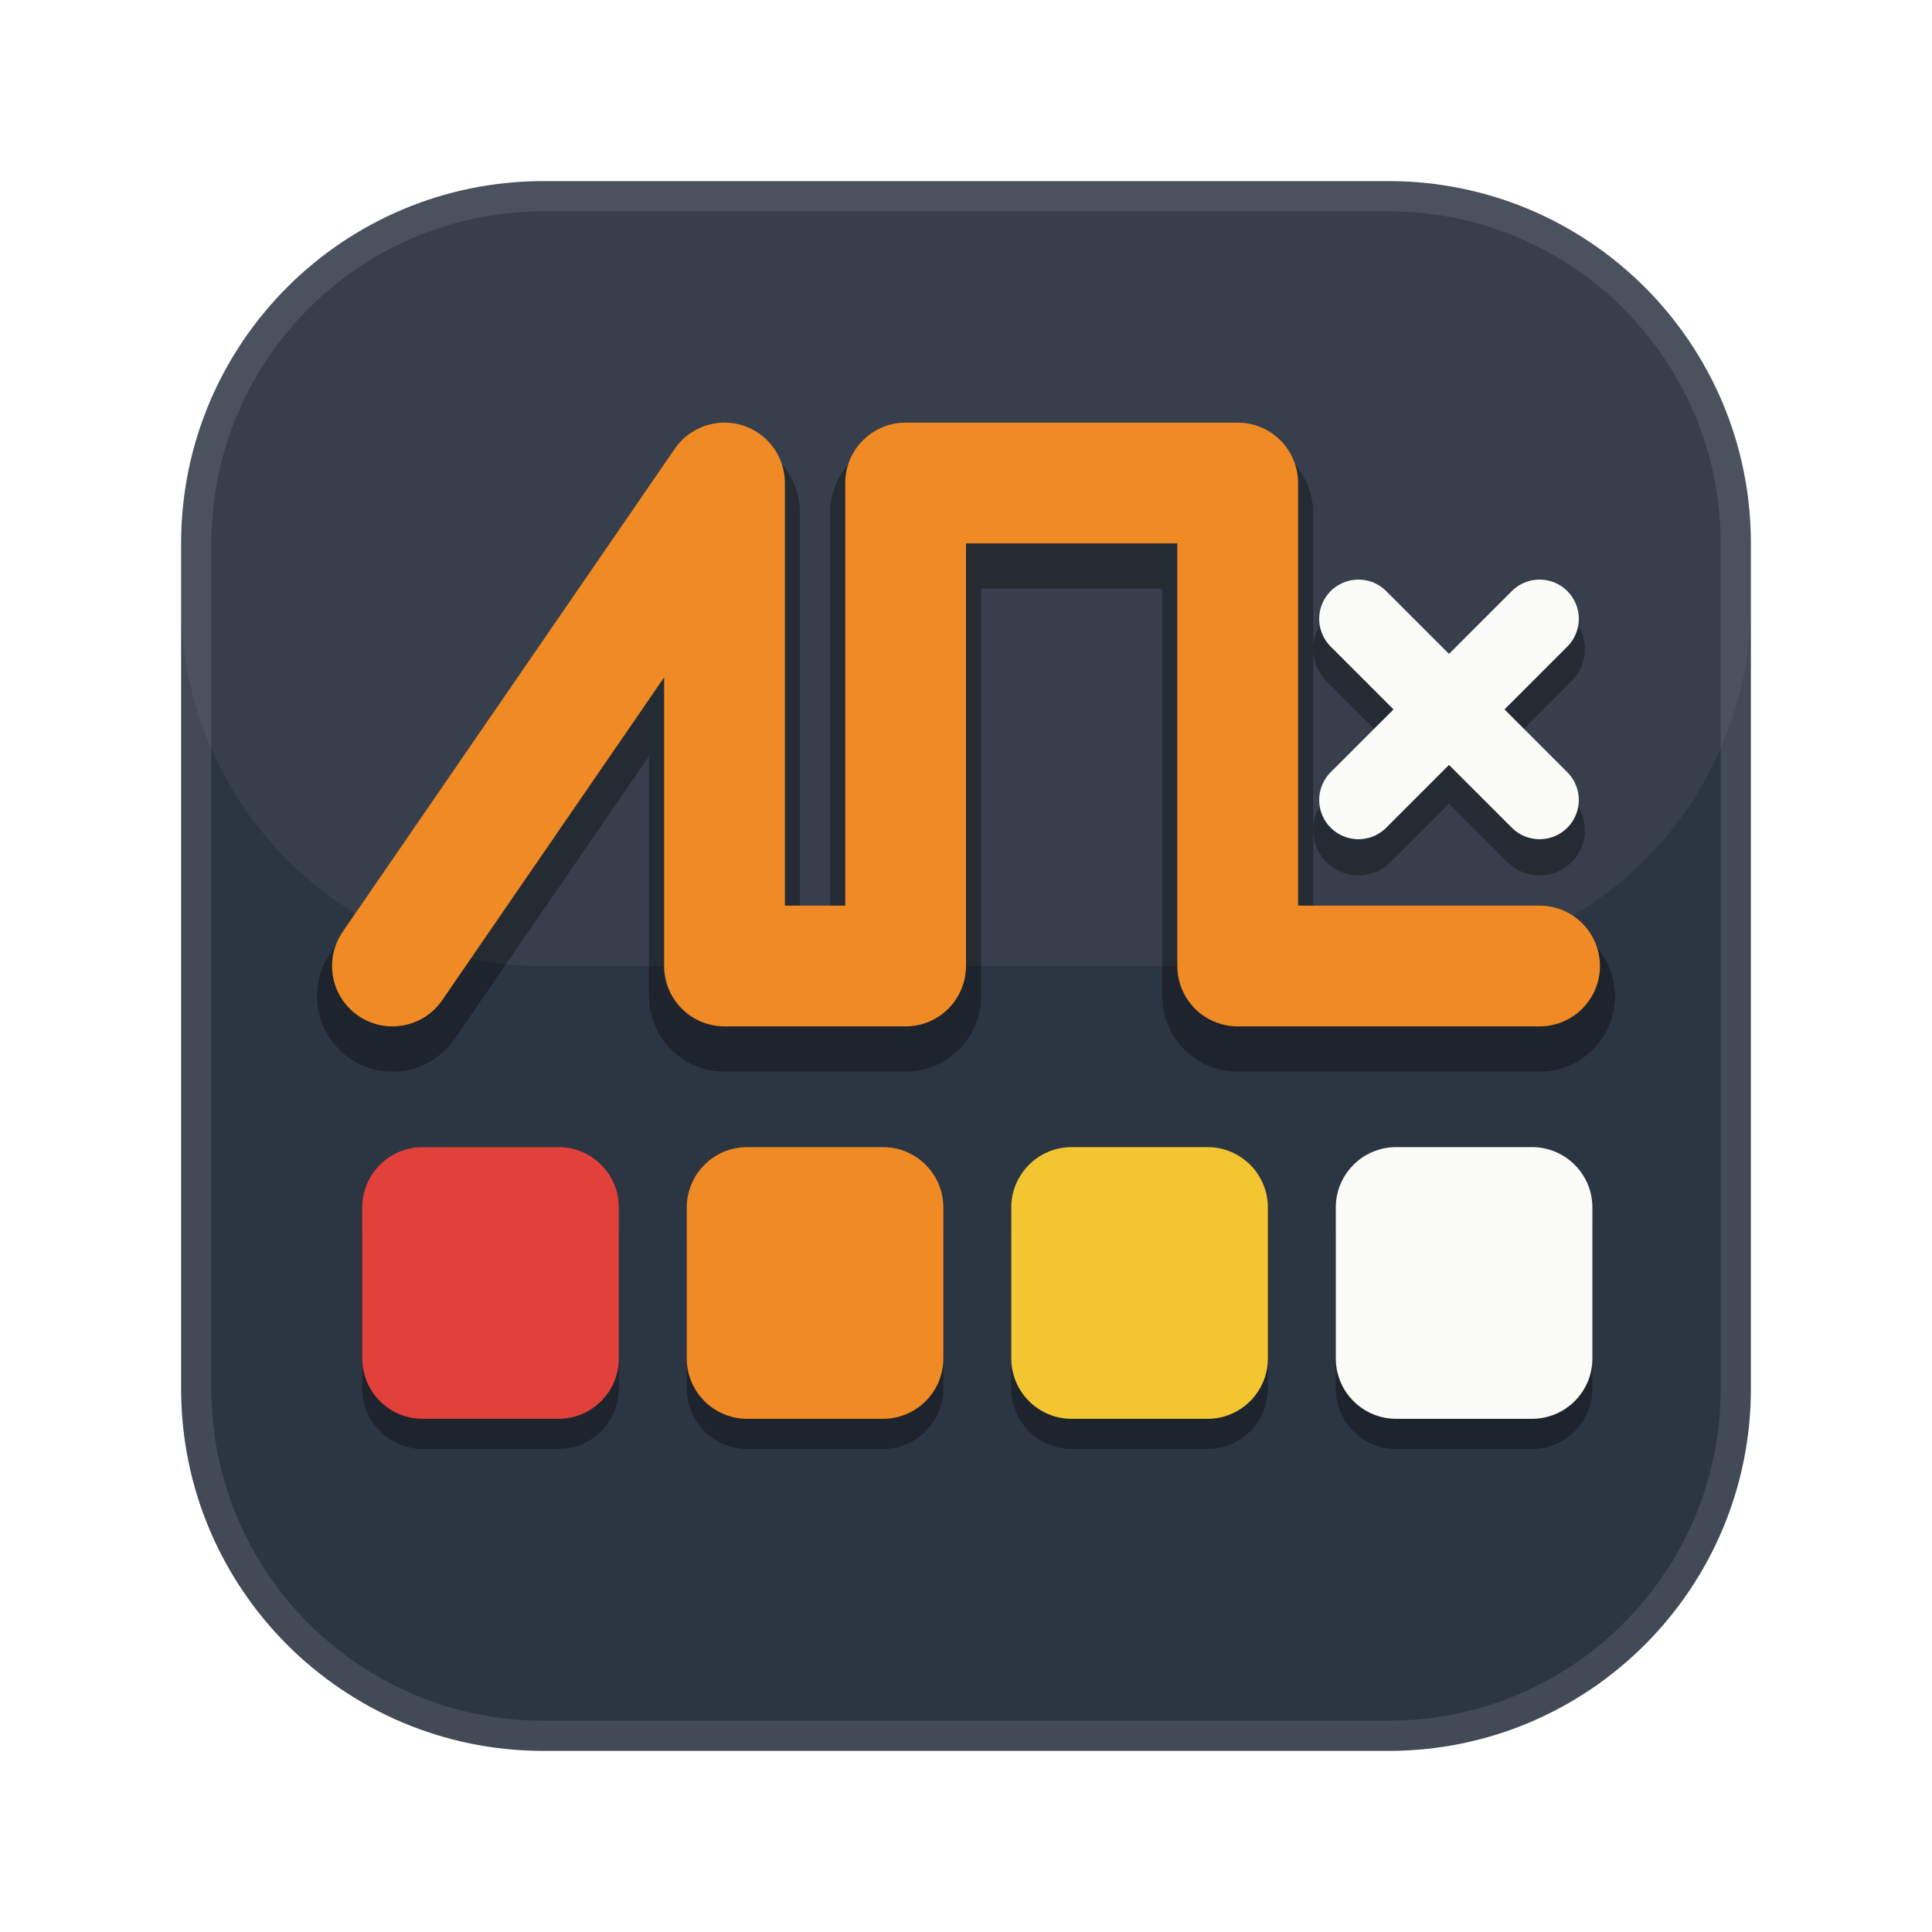
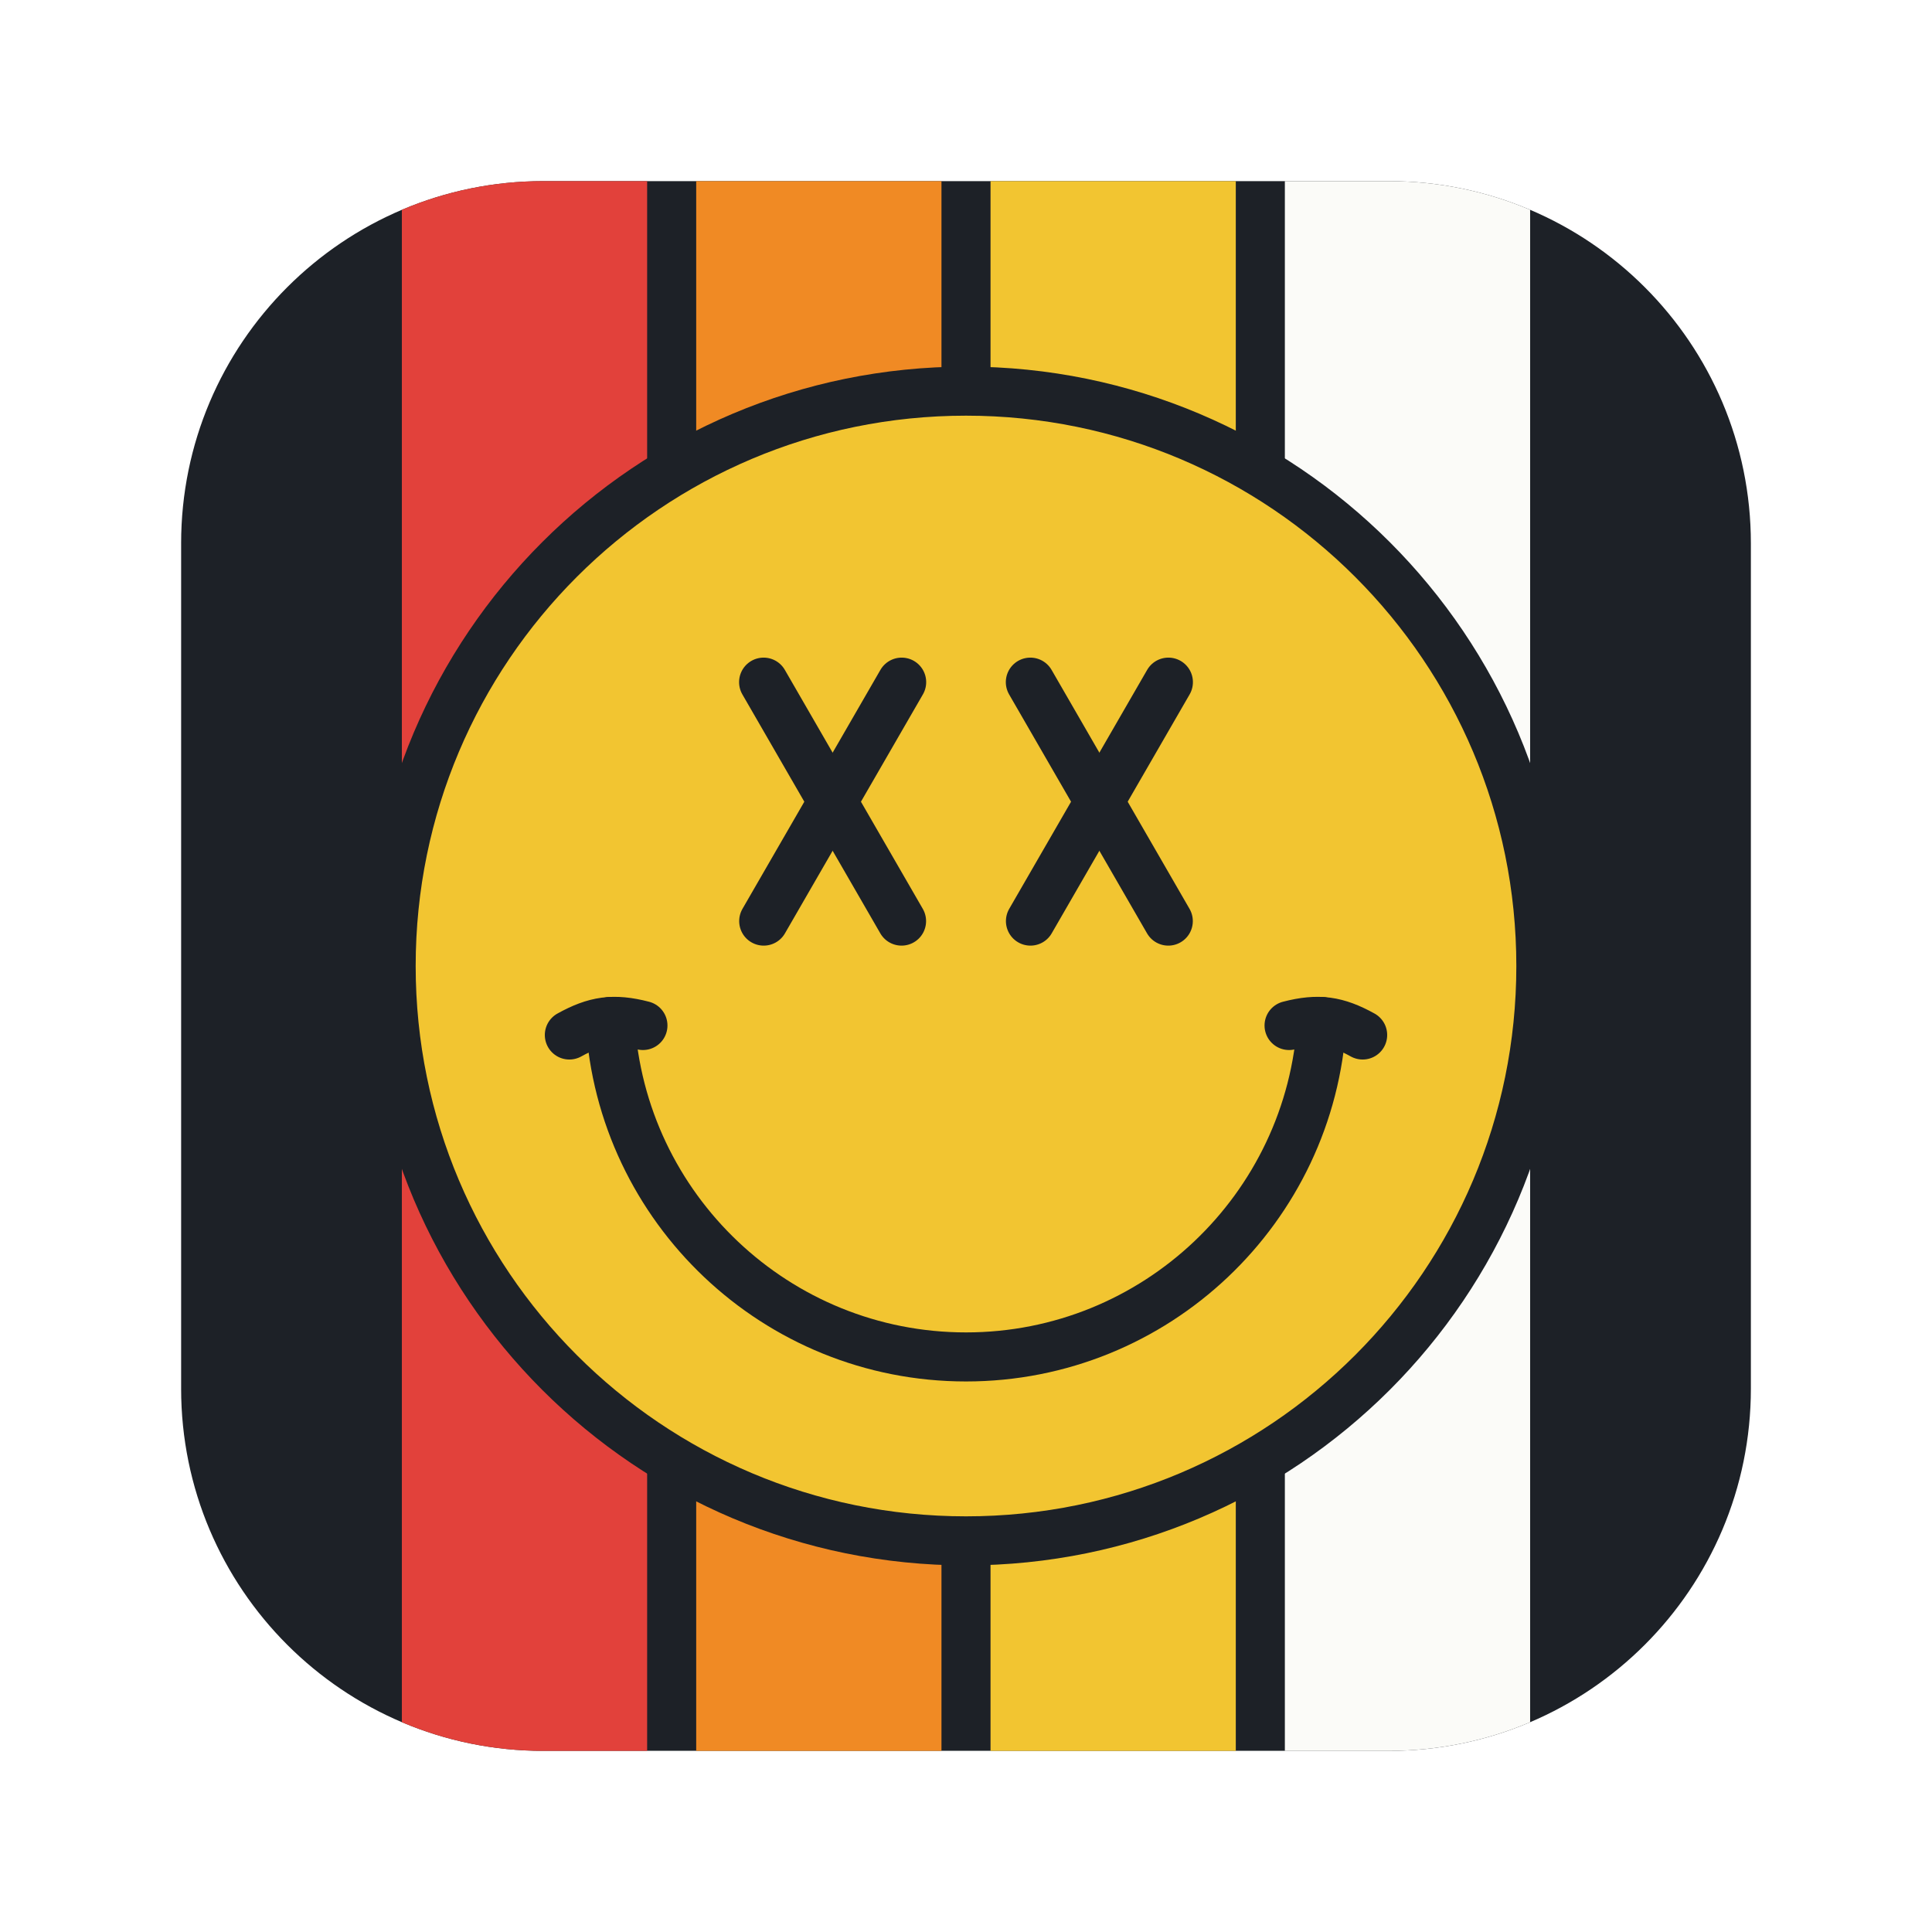
<svg xmlns="http://www.w3.org/2000/svg" width="64" height="64" viewBox="0 0 64 64">
-   <rect x="6" y="6" width="52" height="52" rx="12" fill="#2c3542" />
-   <rect x="6" y="6" width="52" height="26" rx="12" fill="#ffffff0c" />
-   <rect x="6.5" y="6.5" width="51" height="51" rx="11.5" fill="none" stroke="#ffffff1a" stroke-width="1" />
-   <path d="M13 33 L24 17 V33 H30 V17 H41 V33 H51" fill="none" stroke="#00000050" stroke-width="5" stroke-linecap="round" stroke-linejoin="round" />
-   <path d="M13 32 L24 16 V32 H30 V16 H41 V32 H51" fill="none" stroke="#f08a24" stroke-width="4" stroke-linecap="round" stroke-linejoin="round" />
-   <path d="M45 21.5 L51 27.5 M51 21.5 L45 27.5" fill="none" stroke="#00000050" stroke-width="3" stroke-linecap="round" stroke-linejoin="round" />
-   <path d="M45 20.5 L51 26.5 M51 20.5 L45 26.5" fill="none" stroke="#fbfbf8" stroke-width="2.6" stroke-linecap="round" stroke-linejoin="round" />
-   <rect x="12" y="39" width="8.5" height="9" rx="2" fill="#00000050" />
-   <rect x="12" y="38" width="8.5" height="9" rx="2" fill="#e2413b" />
-   <rect x="22.75" y="39" width="8.5" height="9" rx="2" fill="#00000050" />
-   <rect x="22.75" y="38" width="8.5" height="9" rx="2" fill="#f08a24" />
-   <rect x="33.5" y="39" width="8.5" height="9" rx="2" fill="#00000050" />
-   <rect x="33.5" y="38" width="8.5" height="9" rx="2" fill="#f2c531" />
-   <rect x="44.25" y="39" width="8.5" height="9" rx="2" fill="#00000050" />
-   <rect x="44.25" y="38" width="8.5" height="9" rx="2" fill="#fbfbf8" />
+   <g transform="translate(0 0)">
+     <defs>
+       <clipPath id="app-icon-tile">
+         <rect x="6" y="6" width="52" height="52" rx="12" />
+       </clipPath>
+     </defs>
+     <g clip-path="url(#app-icon-tile)">
+       <g transform="matrix(0.1015625 0 0 0.1015625 6 6)">
+         <path d="M60 310L433 310L433 564L60 564Z" transform="matrix(1.3727 0 0 2.0157 -82.3592 -624.8819)" fill="#1d2127" fill-rule="evenodd" />
+         <path d="M0.5 0L15.5 0L15.5 17L0.5 17Z" transform="matrix(5.3333 0 0 30.1176 69.3333 0)" fill="#e2413b" fill-rule="evenodd" />
+         <path d="M0.5 0L15.5 0L15.5 17L0.5 17Z" transform="matrix(5.3333 0 0 30.1176 165.3333 0)" fill="#f08a24" fill-rule="evenodd" />
+         <path d="M0.5 0L15.5 0L15.5 17L0.5 17Z" transform="matrix(5.3333 0 0 30.1176 261.3333 0)" fill="#f2c531" fill-rule="evenodd" />
+         <path d="M0.5 0L15.5 0L15.5 17L0.5 17Z" transform="matrix(5.3333 0 0 30.1176 357.3333 0)" fill="#fbfbf8" fill-rule="evenodd" />
+         <path d="M620 503.5C620 636.877 511.877 745 378.5 745C245.123 745 137 636.877 137 503.5C137 370.123 245.123 262 378.5 262C511.877 262 620 370.123 620 503.5Z" transform="matrix(0.7764 0 0 0.7764 -37.8665 -134.9162)" fill="#f2c531" fill-rule="evenodd" stroke="#1d2127" stroke-width="20.61" stroke-linecap="round" stroke-linejoin="round" stroke-miterlimit="1.5" />
+         <path d="M540.719 594.19C535.696 680.477 464.037 749 376.5 749C288.963 749 217.304 680.477 212.281 594.19" transform="matrix(0.7067 0 0 0.7067 -10.0676 -145.8085)" fill="none" stroke="#1d2127" stroke-width="22.64" stroke-linecap="round" stroke-linejoin="round" stroke-miterlimit="1.5" />
+         <path d="M203 525C213.908 518.973 221.593 517.782 234 521" transform="matrix(0.7742 0 0 0.7742 -30.5363 -127.9516)" fill="none" stroke="#1d2127" stroke-width="20.67" stroke-linecap="round" stroke-linejoin="round" stroke-miterlimit="1.5" />
+         <path d="M203 525C213.908 518.973 221.593 517.782 234 521" transform="matrix(-0.7742 0 0 0.7742 542.5363 -127.9516)" fill="none" stroke="#1d2127" stroke-width="20.67" stroke-linecap="round" stroke-linejoin="round" stroke-miterlimit="1.5" />
+         <path d="M317 359L317 488" transform="matrix(0.6042 -0.3488 0.3488 0.6042 -126.7652 57.0761)" fill="none" stroke="#1d2127" stroke-width="22.93" stroke-linecap="round" stroke-linejoin="round" stroke-miterlimit="1.5" />
+         <path d="M317 359L317 488" transform="matrix(-0.6042 -0.3488 -0.3488 0.6042 551.7651 57.0761)" fill="none" stroke="#1d2127" stroke-width="22.93" stroke-linecap="round" stroke-linejoin="round" stroke-miterlimit="1.5" />
+         <path d="M317 359L317 488" transform="matrix(0.6042 -0.3488 0.3488 0.6042 -39.7652 57.0761)" fill="none" stroke="#1d2127" stroke-width="22.93" stroke-linecap="round" stroke-linejoin="round" stroke-miterlimit="1.5" />
+         <path d="M317 359L317 488" transform="matrix(-0.6042 -0.3488 -0.3488 0.6042 638.7651 57.0761)" fill="none" stroke="#1d2127" stroke-width="22.93" stroke-linecap="round" stroke-linejoin="round" stroke-miterlimit="1.5" />
+       </g>
+     </g>
+   </g>
</svg>
